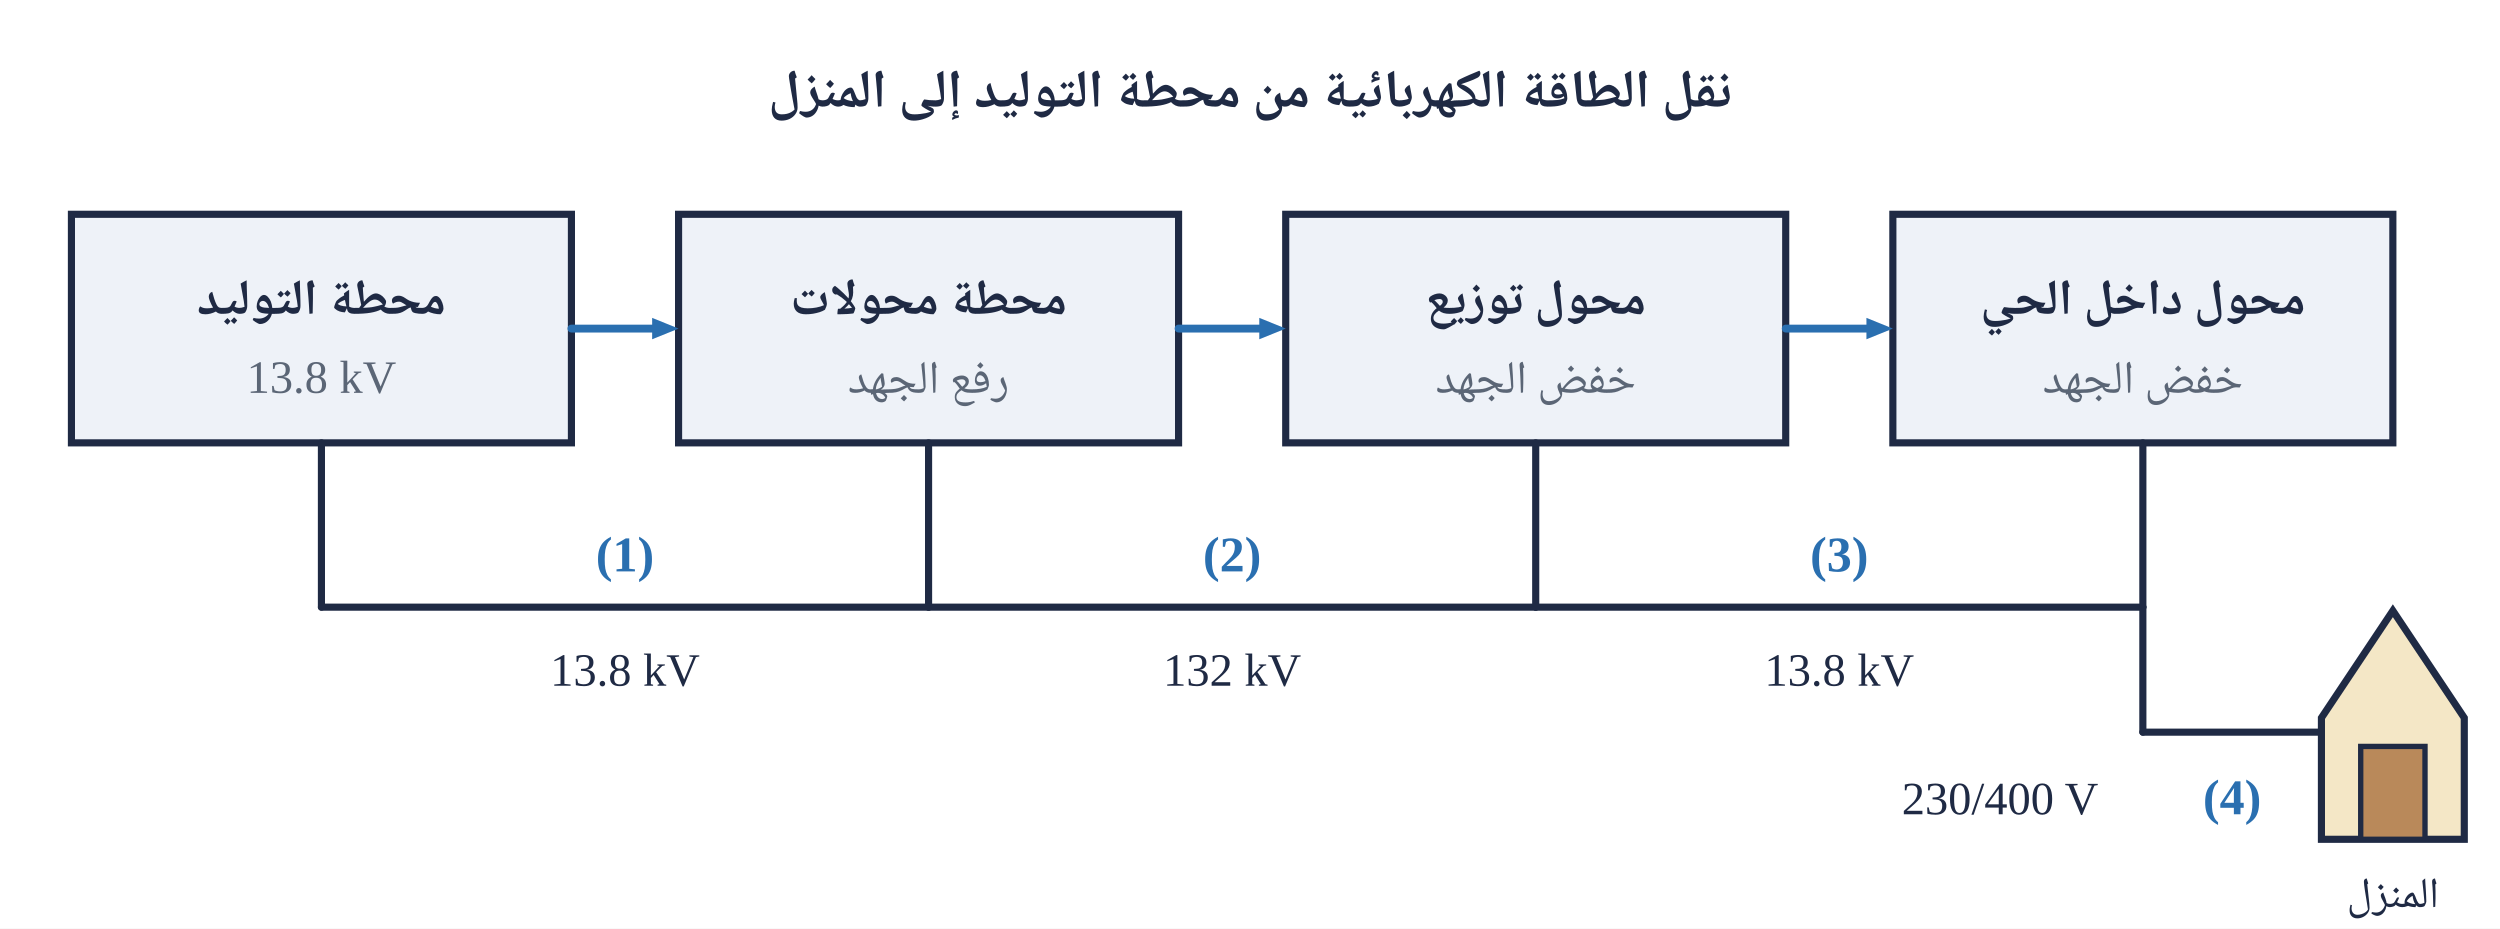
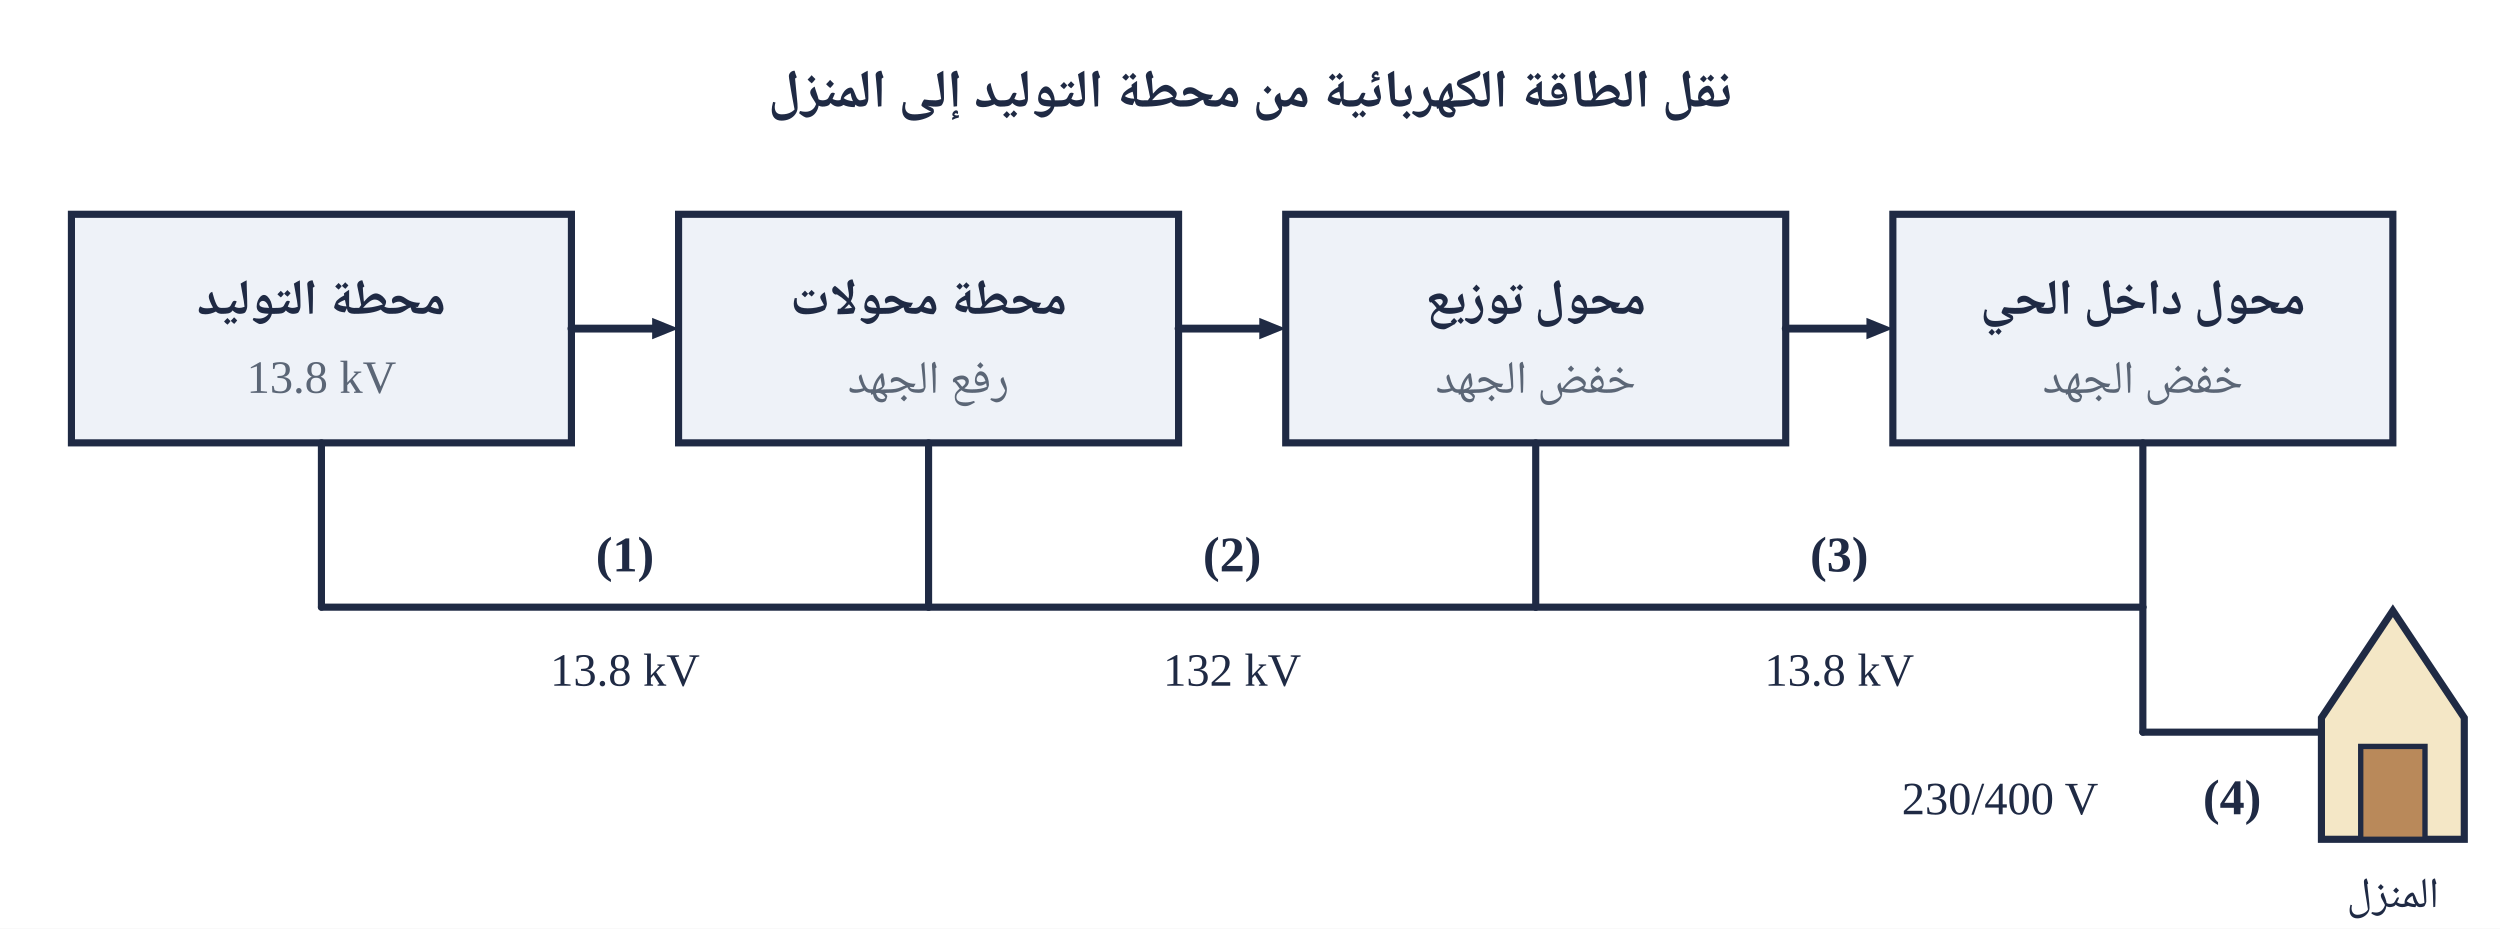
<svg xmlns="http://www.w3.org/2000/svg" viewBox="0 0 700 260" width="700" height="260">
  <rect width="700" height="260" fill="#fff" />
  <rect x="20.0" y="60.0" width="140" height="64" fill="#eef2f8" stroke="#1f2a44" stroke-width="2" />
  <text x="90.0" y="88.0" text-anchor="middle" font-size="14" fill="#1f2a44" font-weight="bold" font-family="'IBM Plex Sans Arabic','Noto Naskh Arabic',Tahoma,Arial,sans-serif" direction="rtl">محطة التوليد</text>
  <text x="90.0" y="110.0" text-anchor="middle" font-size="13" fill="#5b6676" font-weight="normal" font-family="'Times New Roman',Times,serif">13.8 kV</text>
  <rect x="190.0" y="60.0" width="140" height="64" fill="#eef2f8" stroke="#1f2a44" stroke-width="2" />
  <text x="260.0" y="88.0" text-anchor="middle" font-size="14" fill="#1f2a44" font-weight="bold" font-family="'IBM Plex Sans Arabic','Noto Naskh Arabic',Tahoma,Arial,sans-serif" direction="rtl">محطة محولات</text>
  <text x="260.0" y="110.0" text-anchor="middle" font-size="13" fill="#5b6676" font-weight="normal" font-family="'IBM Plex Sans Arabic','Noto Naskh Arabic',Tahoma,Arial,sans-serif" direction="rtl">رفع الجهد</text>
  <rect x="360.0" y="60.0" width="140" height="64" fill="#eef2f8" stroke="#1f2a44" stroke-width="2" />
  <text x="430.0" y="88.0" text-anchor="middle" font-size="14" fill="#1f2a44" font-weight="bold" font-family="'IBM Plex Sans Arabic','Noto Naskh Arabic',Tahoma,Arial,sans-serif" direction="rtl">محول توزيع</text>
  <text x="430.0" y="110.0" text-anchor="middle" font-size="13" fill="#5b6676" font-weight="normal" font-family="'IBM Plex Sans Arabic','Noto Naskh Arabic',Tahoma,Arial,sans-serif" direction="rtl">خفض الجهد</text>
  <rect x="530.0" y="60.0" width="140" height="64" fill="#eef2f8" stroke="#1f2a44" stroke-width="2" />
  <text x="600.0" y="88.0" text-anchor="middle" font-size="14" fill="#1f2a44" font-weight="bold" font-family="'IBM Plex Sans Arabic','Noto Naskh Arabic',Tahoma,Arial,sans-serif" direction="rtl">محول داخل الحي</text>
  <text x="600.0" y="110.0" text-anchor="middle" font-size="13" fill="#5b6676" font-weight="normal" font-family="'IBM Plex Sans Arabic','Noto Naskh Arabic',Tahoma,Arial,sans-serif" direction="rtl">خفض الجهد</text>
-   <line x1="160.0" y1="92.0" x2="185.2" y2="92.0" stroke="#2a6fb0" stroke-width="2.2" stroke-linecap="round" />
-   <polygon points="190.0,92.0 182.6,95.0 182.6,89.0" fill="#2a6fb0" />
-   <line x1="330.0" y1="92.0" x2="355.2" y2="92.0" stroke="#2a6fb0" stroke-width="2.2" stroke-linecap="round" />
-   <polygon points="360.0,92.0 352.6,95.0 352.6,89.0" fill="#2a6fb0" />
-   <line x1="500.0" y1="92.0" x2="525.2" y2="92.0" stroke="#2a6fb0" stroke-width="2.2" stroke-linecap="round" />
-   <polygon points="530.0,92.0 522.6,95.0 522.6,89.0" fill="#2a6fb0" />
+   <line x1="160.0" y1="92.0" x2="185.2" y2="92.0" stroke="#1f2a44" stroke-width="2.2" stroke-linecap="round" />
+   <polygon points="190.0,92.0 182.6,95.0 182.6,89.0" fill="#1f2a44" />
+   <line x1="330.0" y1="92.0" x2="355.2" y2="92.0" stroke="#1f2a44" stroke-width="2.2" stroke-linecap="round" />
+   <polygon points="360.0,92.0 352.6,95.0 352.6,89.0" fill="#1f2a44" />
+   <line x1="500.0" y1="92.0" x2="525.2" y2="92.0" stroke="#1f2a44" stroke-width="2.2" stroke-linecap="round" />
+   <polygon points="530.0,92.0 522.6,95.0 522.6,89.0" fill="#1f2a44" />
  <line x1="90.0" y1="124.0" x2="90.0" y2="170.0" stroke="#1f2a44" stroke-width="2" stroke-linecap="round" />
  <line x1="90.0" y1="170.0" x2="260.0" y2="170.0" stroke="#1f2a44" stroke-width="2" stroke-linecap="round" />
  <line x1="260.0" y1="124.0" x2="260.0" y2="170.0" stroke="#1f2a44" stroke-width="2" stroke-linecap="round" />
  <line x1="260.0" y1="170.0" x2="430.0" y2="170.0" stroke="#1f2a44" stroke-width="2" stroke-linecap="round" />
  <line x1="430.0" y1="124.0" x2="430.0" y2="170.0" stroke="#1f2a44" stroke-width="2" stroke-linecap="round" />
  <line x1="430.0" y1="170.0" x2="600.0" y2="170.0" stroke="#1f2a44" stroke-width="2" stroke-linecap="round" />
  <line x1="600.0" y1="124.0" x2="600.0" y2="170.0" stroke="#1f2a44" stroke-width="2" stroke-linecap="round" />
  <line x1="600.0" y1="170.0" x2="600.0" y2="205.0" stroke="#1f2a44" stroke-width="2" stroke-linecap="round" />
  <line x1="600.0" y1="205.0" x2="650.0" y2="205.0" stroke="#1f2a44" stroke-width="2" stroke-linecap="round" />
  <polygon points="650,235 690,235 690,201 670.0,171 650,201" fill="#f4e7c6" stroke="#1f2a44" stroke-width="2" />
  <rect x="661.0" y="209.0" width="18" height="26" fill="#b9895a" stroke="#1f2a44" stroke-width="1.5" />
-   <text x="175.0" y="160.0" text-anchor="middle" font-size="14" fill="#2a6fb0" font-weight="bold" font-family="'Times New Roman',Times,serif">(1)</text>
+   <text x="175.0" y="160.0" text-anchor="middle" font-size="14" fill="#1f2a44" font-weight="bold" font-family="'Times New Roman',Times,serif">(1)</text>
  <text x="175.0" y="192.0" text-anchor="middle" font-size="13" fill="#1f2a44" font-weight="normal" font-family="'Times New Roman',Times,serif">13.8 kV</text>
-   <text x="345.0" y="160.0" text-anchor="middle" font-size="14" fill="#2a6fb0" font-weight="bold" font-family="'Times New Roman',Times,serif">(2)</text>
+   <text x="345.0" y="160.0" text-anchor="middle" font-size="14" fill="#1f2a44" font-weight="bold" font-family="'Times New Roman',Times,serif">(2)</text>
  <text x="345.0" y="192.0" text-anchor="middle" font-size="13" fill="#1f2a44" font-weight="normal" font-family="'Times New Roman',Times,serif">132 kV</text>
-   <text x="515.0" y="160.0" text-anchor="middle" font-size="14" fill="#2a6fb0" font-weight="bold" font-family="'Times New Roman',Times,serif">(3)</text>
+   <text x="515.0" y="160.0" text-anchor="middle" font-size="14" fill="#1f2a44" font-weight="bold" font-family="'Times New Roman',Times,serif">(3)</text>
  <text x="515.0" y="192.0" text-anchor="middle" font-size="13" fill="#1f2a44" font-weight="normal" font-family="'Times New Roman',Times,serif">13.8 kV</text>
-   <text x="625.0" y="228.0" text-anchor="middle" font-size="14" fill="#2a6fb0" font-weight="bold" font-family="'Times New Roman',Times,serif">(4)</text>
+   <text x="625.0" y="228.0" text-anchor="middle" font-size="14" fill="#1f2a44" font-weight="bold" font-family="'Times New Roman',Times,serif">(4)</text>
  <text x="560.0" y="228.0" text-anchor="middle" font-size="13" fill="#1f2a44" font-weight="normal" font-family="'Times New Roman',Times,serif">230/400 V</text>
  <text x="670.0" y="254.0" text-anchor="middle" font-size="12" fill="#1f2a44" font-weight="normal" font-family="'IBM Plex Sans Arabic','Noto Naskh Arabic',Tahoma,Arial,sans-serif" direction="rtl">المنزل</text>
  <text x="350.0" y="30.0" text-anchor="middle" font-size="15" fill="#1f2a44" font-weight="bold" font-family="'IBM Plex Sans Arabic','Noto Naskh Arabic',Tahoma,Arial,sans-serif" direction="rtl">نقل الطاقة الكهربائية من محطة التوليد إلى المنزل</text>
</svg>
